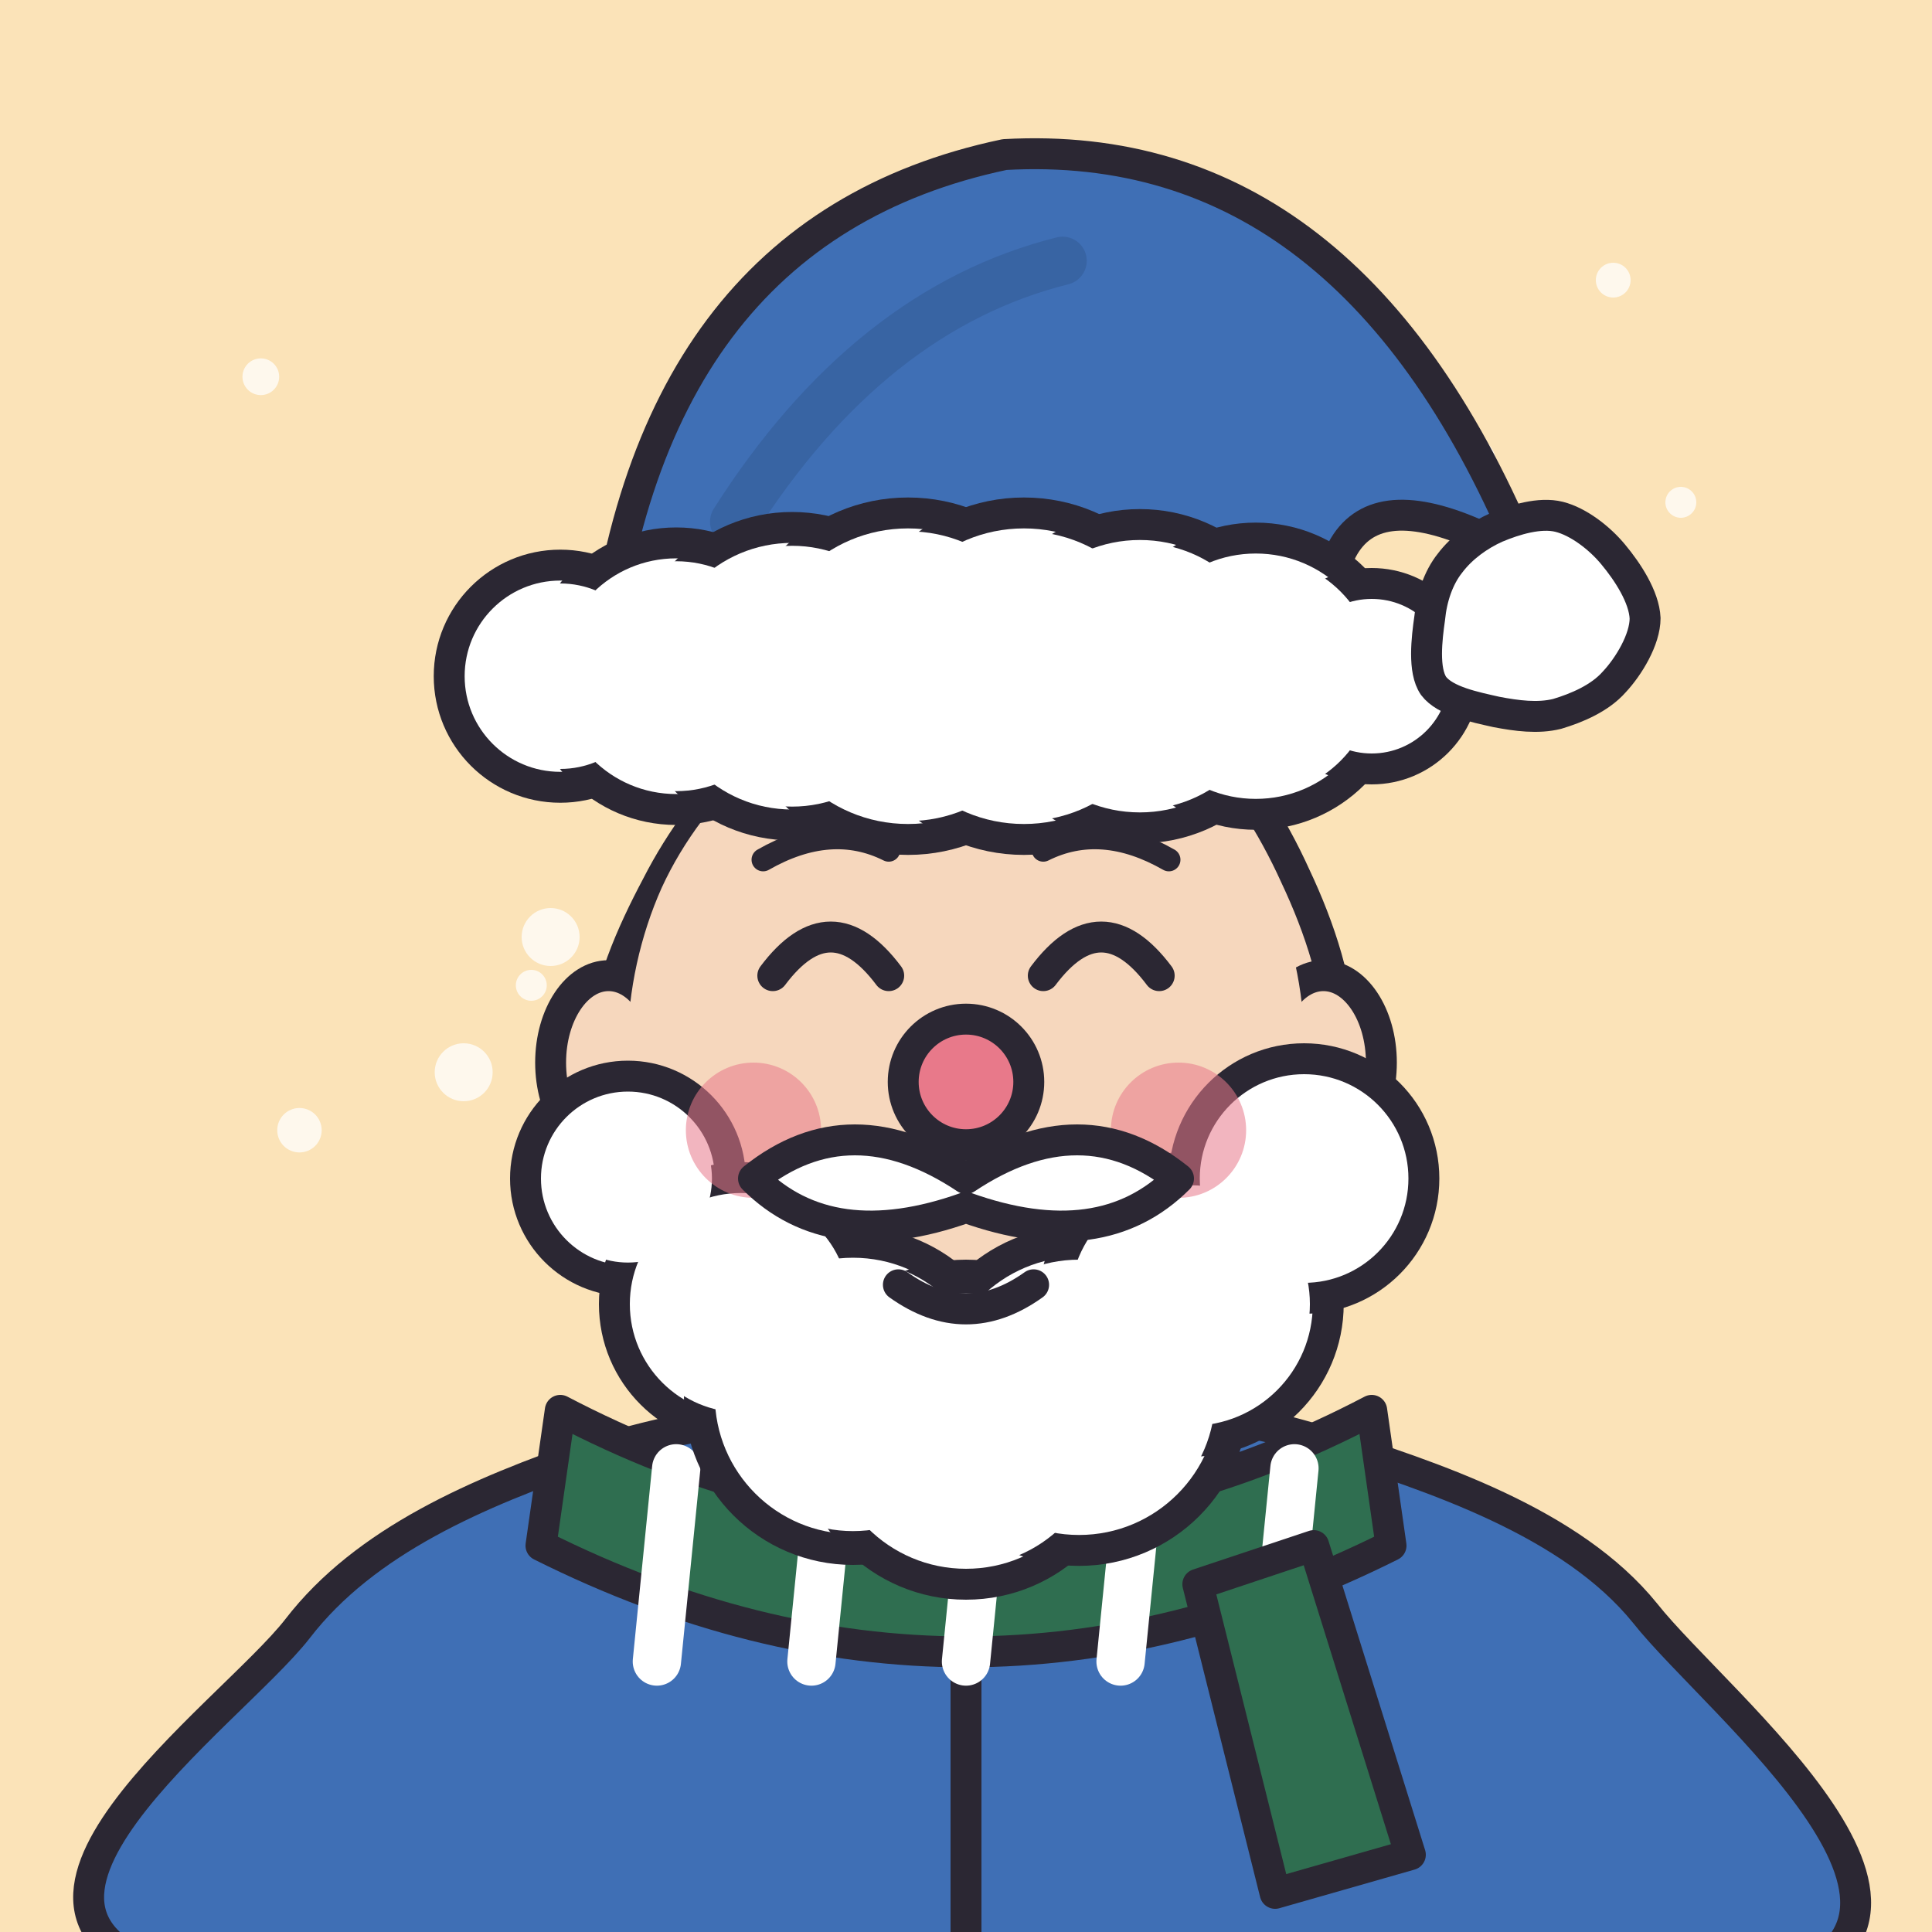
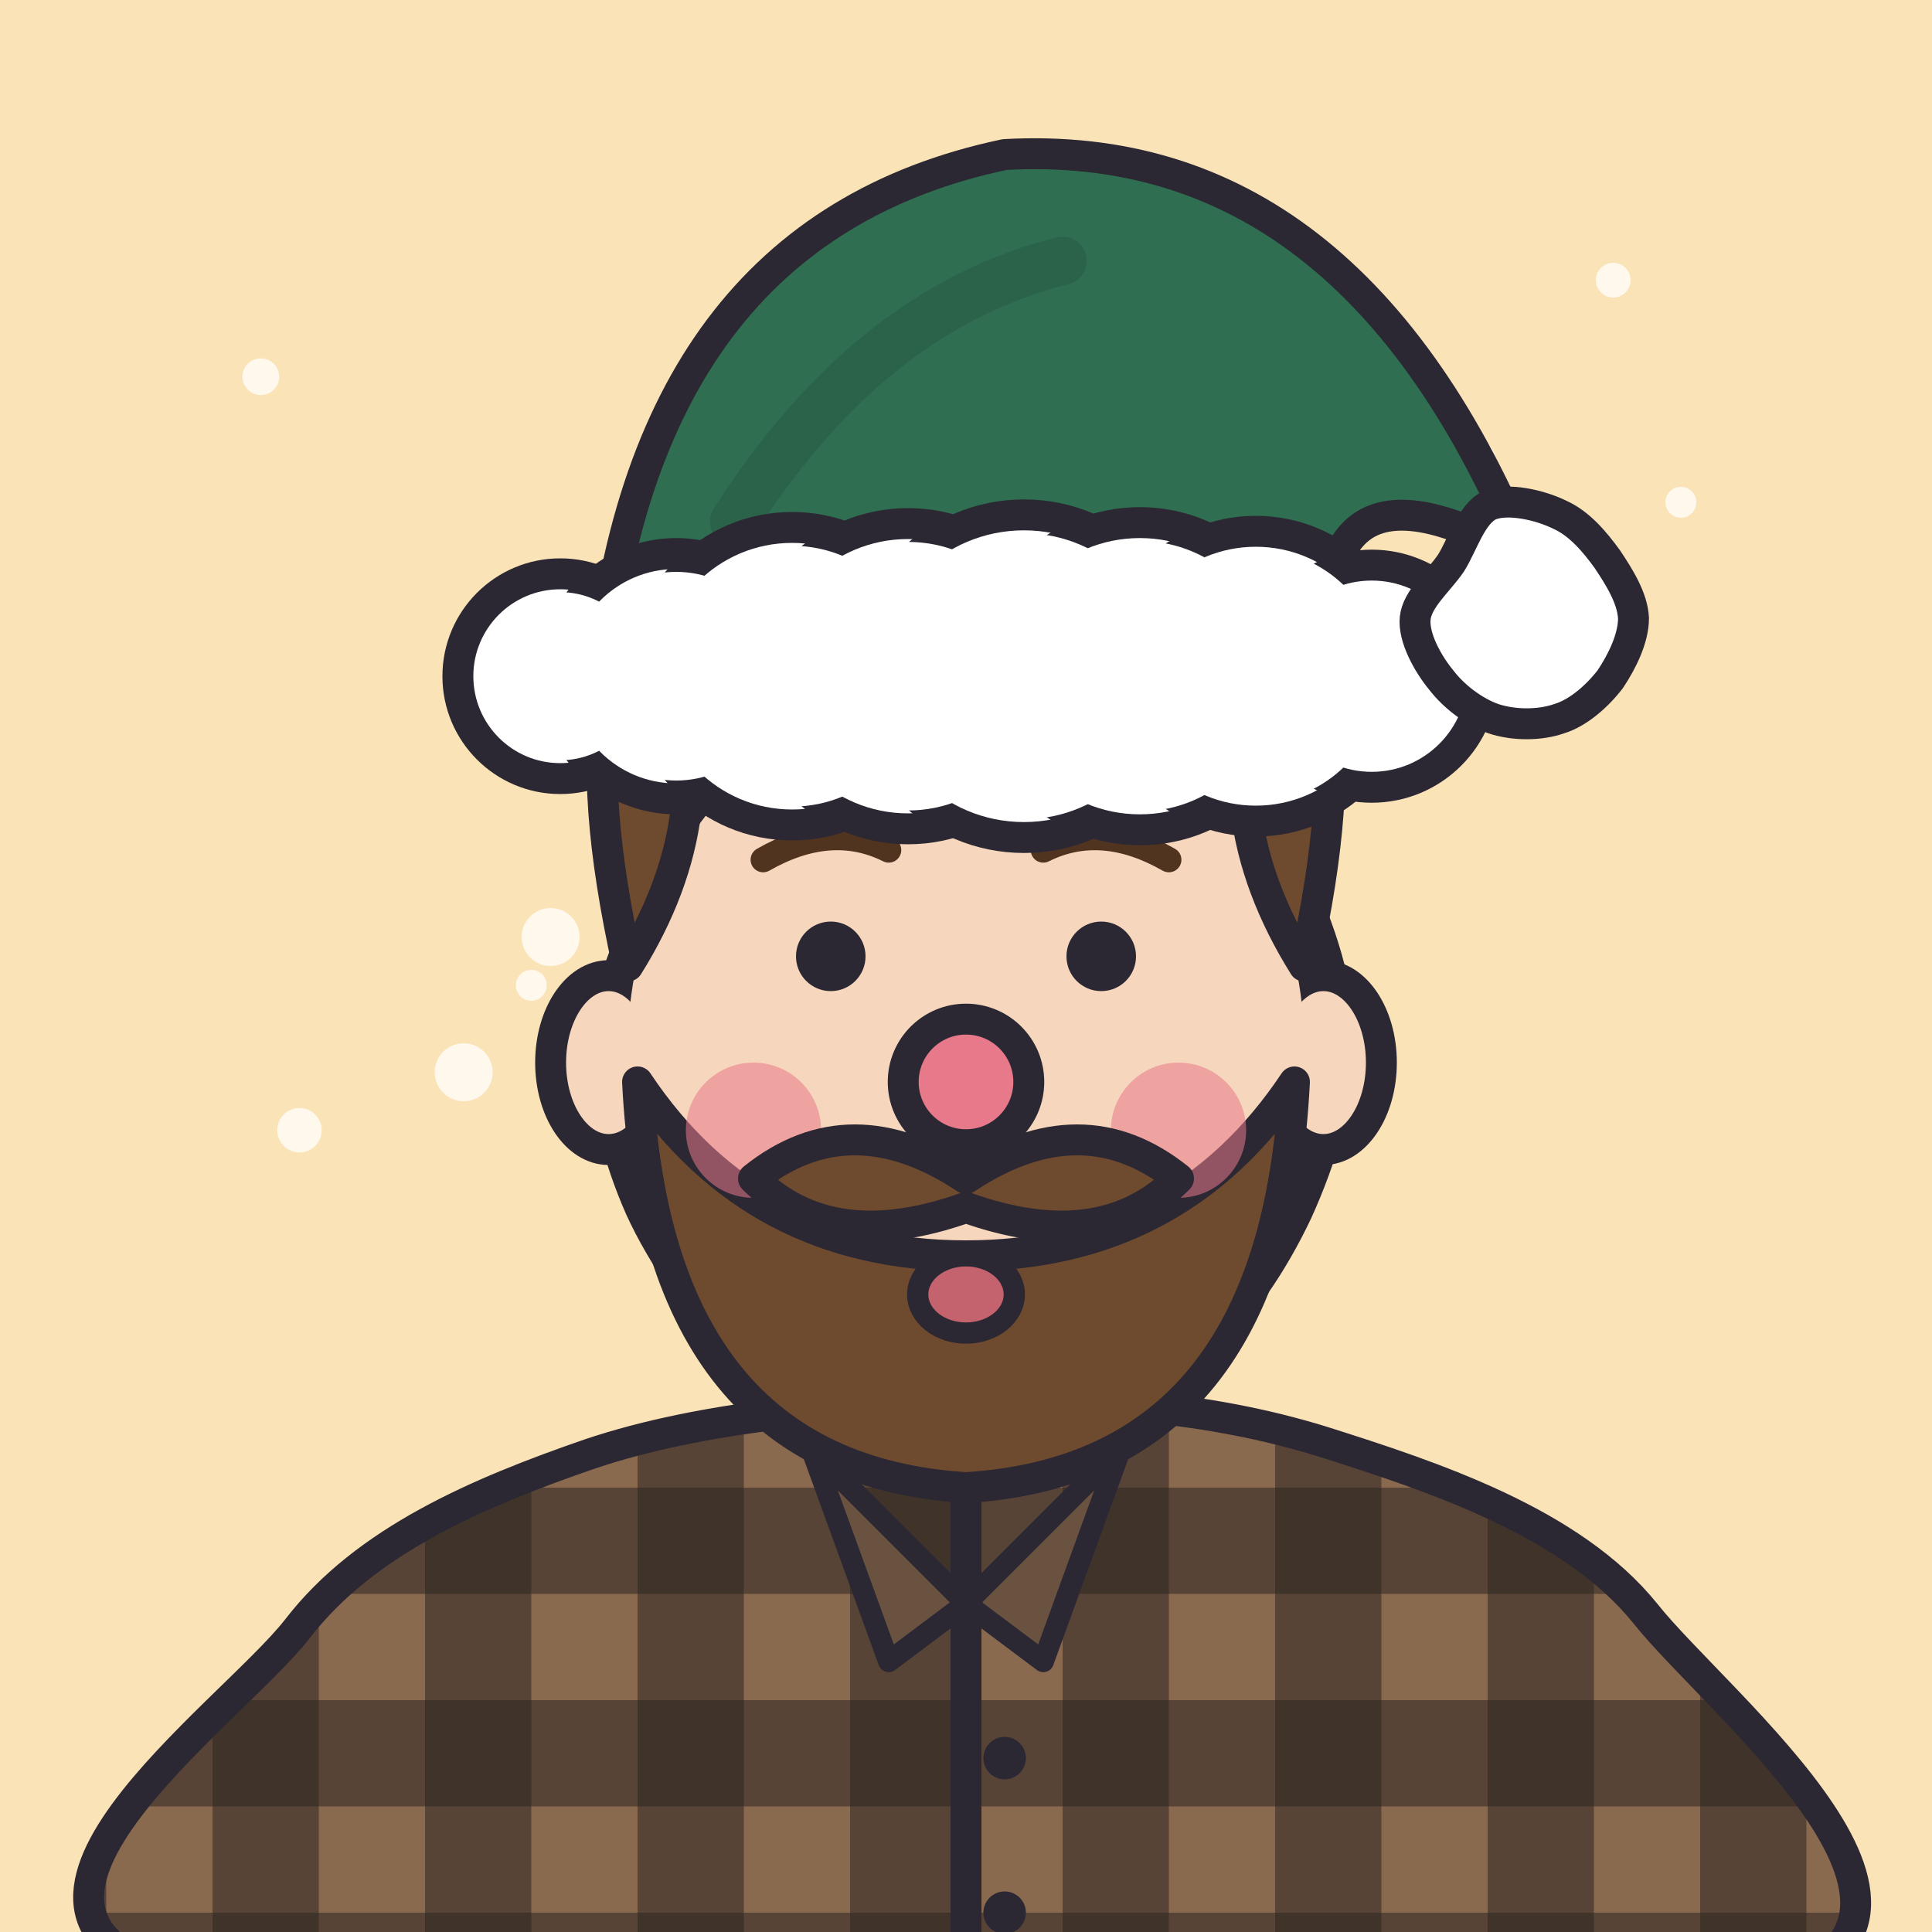
<svg xmlns="http://www.w3.org/2000/svg" viewBox="0 0 200 200" width="400" height="400">
+   <defs>
+     <pattern id="plaid-bart" width="22" height="22" patternUnits="userSpaceOnUse">
+       <rect width="22" height="22" fill="#8a6a4f" />
+       <rect width="11" height="22" fill="#2e2520" opacity=".55" />
+       <rect width="22" height="11" fill="#2e2520" opacity=".55" />
+     </pattern>
+   </defs>
  <rect width="200" height="200" fill="#fbe3b8" />
  <circle cx="136" cy="77" r="2.8" fill="#fff" opacity=".75" />
  <circle cx="55" cy="102" r="1.6" fill="#fff" opacity=".75" />
  <circle cx="109" cy="44" r="2.2" fill="#fff" opacity=".75" />
  <circle cx="31" cy="117" r="2.3" fill="#fff" opacity=".75" />
  <circle cx="27" cy="39" r="1.9" fill="#fff" opacity=".75" />
  <circle cx="174" cy="52" r="1.6" fill="#fff" opacity=".75" />
  <circle cx="131" cy="57" r="1.4" fill="#fff" opacity=".75" />
  <circle cx="57" cy="97" r="3.0" fill="#fff" opacity=".75" />
  <circle cx="79" cy="68" r="1.7" fill="#fff" opacity=".75" />
  <circle cx="111" cy="28" r="1.6" fill="#fff" opacity=".75" />
  <circle cx="152" cy="48" r="2.9" fill="#fff" opacity=".75" />
  <circle cx="167" cy="29" r="1.8" fill="#fff" opacity=".75" />
  <circle cx="48" cy="111" r="3.0" fill="#fff" opacity=".75" />
  <circle cx="110" cy="110" r="2.1" fill="#fff" opacity=".75" />
-   <path d="M19.1 204.8 C-6.1 198.5 23.8 177.6 30.8 168.6 C37.8 159.5 49.5 154.5 61.1 150.5 C72.7 146.6 87.8 145.3 100.4 145.1 C113.0 144.8 125.1 145.6 136.8 149.2 C148.5 152.9 162.7 157.6 170.3 167.0 C177.8 176.5 207.3 199.6 182.1 205.9 C156.9 212.2 44.3 211.0 19.1 204.8Z" fill="#3f6fb5" stroke="#2b2733" stroke-width="3.2" stroke-linecap="round" stroke-linejoin="round" />
+   <path d="M19.1 204.8 C-6.1 198.5 23.8 177.6 30.8 168.6 C37.8 159.5 49.5 154.5 61.1 150.5 C72.7 146.6 87.8 145.3 100.4 145.1 C113.0 144.8 125.1 145.6 136.8 149.2 C148.5 152.9 162.7 157.6 170.3 167.0 C177.8 176.5 207.3 199.6 182.1 205.9 C156.9 212.2 44.3 211.0 19.1 204.8Z" fill="url(#plaid-bart)" stroke="#2b2733" stroke-width="3.2" stroke-linecap="round" stroke-linejoin="round" />
  <path d="M100 150 L100 205" stroke="#2b2733" stroke-width="3.2" stroke-linecap="round" stroke-linejoin="round" fill="none" />
-   <path d="M84 152 Q100 166 116 152" fill="#fff" stroke="#2b2733" stroke-width="3.2" stroke-linecap="round" stroke-linejoin="round" />
-   <path d="M58 146 Q100 168 142 146 L144 160 Q100 182 56 160Z" fill="#2f6e50" stroke="#2b2733" stroke-width="3.2" stroke-linecap="round" stroke-linejoin="round" />
-   <path d="M70 152 L68 172" stroke="#fff" stroke-width="5" stroke-linecap="round" />
-   <path d="M86 152 L84 172" stroke="#fff" stroke-width="5" stroke-linecap="round" />
-   <path d="M102 152 L100 172" stroke="#fff" stroke-width="5" stroke-linecap="round" />
-   <path d="M118 152 L116 172" stroke="#fff" stroke-width="5" stroke-linecap="round" />
-   <path d="M134 152 L132 172" stroke="#fff" stroke-width="5" stroke-linecap="round" />
-   <path d="M124 164 L132 196 L146 192 L136 160Z" fill="#2f6e50" stroke="#2b2733" stroke-width="3.2" stroke-linecap="round" stroke-linejoin="round" />
+   <circle cx="104" cy="166" r="2.2" fill="#2b2733" />
+   <circle cx="104" cy="182" r="2.2" fill="#2b2733" />
+   <circle cx="104" cy="198" r="2.2" fill="#2b2733" />
+   <path d="M84 150 L100 166 L92 172Z M116 150 L100 166 L108 172Z" fill="#6a5240" stroke="#2b2733" stroke-width="2.2" stroke-linecap="round" stroke-linejoin="round" />
  <path d="M138.7 108.0 C138.7 113.8 136.7 120.1 134.3 125.4 C131.8 130.7 128.3 136.0 124.0 139.7 C119.7 143.5 114.1 146.6 108.6 147.9 C103.2 149.2 96.8 149.0 91.4 147.5 C86.1 146.0 80.6 142.9 76.4 139.1 C72.3 135.4 68.7 130.3 66.3 125.1 C64.0 119.9 62.3 113.6 62.5 108.0 C62.8 102.4 65.4 96.6 68.0 91.7 C70.5 86.8 73.8 82.4 77.7 78.6 C81.7 74.8 86.4 70.5 91.5 68.8 C96.6 67.2 103.1 67.4 108.5 68.6 C114.0 69.9 119.8 72.5 124.1 76.2 C128.3 79.9 131.7 85.4 134.1 90.7 C136.6 96.0 138.7 102.2 138.7 108.0Z" fill="#f6d7bd" stroke="#2b2733" stroke-width="3.2" stroke-linecap="round" stroke-linejoin="round" />
  <ellipse cx="63" cy="110" rx="6" ry="9" fill="#f6d7bd" stroke="#2b2733" stroke-width="3.2" stroke-linecap="round" stroke-linejoin="round" />
  <ellipse cx="137" cy="110" rx="6" ry="9" fill="#f6d7bd" stroke="#2b2733" stroke-width="3.2" stroke-linecap="round" stroke-linejoin="round" />
  <path d="M135.0 108.0 C135.0 113.4 133.7 119.2 131.5 124.1 C129.3 128.9 125.8 133.6 121.8 136.9 C117.9 140.3 112.7 142.9 107.8 144.1 C102.9 145.3 97.1 145.3 92.2 144.1 C87.3 142.9 82.1 140.3 78.2 136.9 C74.2 133.6 70.7 128.9 68.5 124.1 C66.3 119.2 65.0 113.4 65.0 108.0 C65.0 102.6 66.3 96.8 68.5 91.9 C70.7 87.1 74.2 82.4 78.2 79.1 C82.1 75.7 87.3 73.1 92.2 71.9 C97.1 70.7 102.9 70.7 107.8 71.9 C112.7 73.1 117.9 75.7 121.8 79.1 C125.8 82.4 129.3 87.1 131.5 91.9 C133.7 96.8 135.0 102.6 135.0 108.0Z" fill="#f6d7bd" />
-   <circle cx="65.0" cy="122.0" r="10.6" fill="#fff" stroke="#2b2733" stroke-width="3.2" stroke-linecap="round" stroke-linejoin="round" />
-   <circle cx="76.7" cy="135.0" r="13.1" fill="#fff" stroke="#2b2733" stroke-width="3.2" stroke-linecap="round" stroke-linejoin="round" />
-   <circle cx="88.3" cy="144.5" r="15.9" fill="#fff" stroke="#2b2733" stroke-width="3.2" stroke-linecap="round" stroke-linejoin="round" />
-   <circle cx="100.0" cy="148.0" r="16.0" fill="#fff" stroke="#2b2733" stroke-width="3.2" stroke-linecap="round" stroke-linejoin="round" />
-   <circle cx="111.7" cy="144.5" r="16.0" fill="#fff" stroke="#2b2733" stroke-width="3.2" stroke-linecap="round" stroke-linejoin="round" />
-   <circle cx="123.3" cy="135.0" r="14.2" fill="#fff" stroke="#2b2733" stroke-width="3.2" stroke-linecap="round" stroke-linejoin="round" />
-   <circle cx="135.0" cy="122.0" r="12.4" fill="#fff" stroke="#2b2733" stroke-width="3.2" stroke-linecap="round" stroke-linejoin="round" />
-   <circle cx="65.0" cy="122.0" r="8.7" fill="#fff" />
-   <circle cx="76.7" cy="135.0" r="11.2" fill="#fff" />
-   <circle cx="88.3" cy="144.5" r="14.0" fill="#fff" />
-   <circle cx="100.0" cy="148.0" r="14.1" fill="#fff" />
-   <circle cx="111.7" cy="144.5" r="14.1" fill="#fff" />
-   <circle cx="123.3" cy="135.0" r="12.3" fill="#fff" />
-   <circle cx="135.0" cy="122.0" r="10.5" fill="#fff" />
+   <path d="M66 112 Q68 152 100 154 Q132 152 134 112 Q122 130 100 130 Q78 130 66 112Z" fill="#6e4a2e" stroke="#2b2733" stroke-width="3.2" stroke-linecap="round" stroke-linejoin="round" />
  <circle cx="78" cy="117" r="7" fill="#e8798a" opacity=".55" />
  <circle cx="122" cy="117" r="7" fill="#e8798a" opacity=".55" />
-   <path d="M100 122 Q88 114 78 122 Q86 130 100 125 Q114 130 122 122 Q112 114 100 122Z" fill="#fff" stroke="#2b2733" stroke-width="3.2" stroke-linecap="round" stroke-linejoin="round" />
-   <path d="M93 133 Q100 138 107 133" fill="none" stroke="#2b2733" stroke-width="3.2" stroke-linecap="round" stroke-linejoin="round" />
+   <path d="M100 122 Q88 114 78 122 Q86 130 100 125 Q114 130 122 122 Q112 114 100 122Z" fill="#6e4a2e" stroke="#2b2733" stroke-width="3.2" stroke-linecap="round" stroke-linejoin="round" />
+   <ellipse cx="100" cy="134" rx="5" ry="4" fill="#c4626e" stroke="#2b2733" stroke-width="2.2" stroke-linecap="round" stroke-linejoin="round" />
  <circle cx="100" cy="112" r="6.5" fill="#e8798a" stroke="#2b2733" stroke-width="3.2" stroke-linecap="round" stroke-linejoin="round" />
-   <path d="M80 101 Q86 93 92 101" fill="none" stroke="#2b2733" stroke-width="3.2" stroke-linecap="round" stroke-linejoin="round" />
-   <path d="M108 101 Q114 93 120 101" fill="none" stroke="#2b2733" stroke-width="3.2" stroke-linecap="round" stroke-linejoin="round" />
-   <path d="M79 89 Q86 85 92 88" fill="none" stroke="#2b2733" stroke-width="2.4" stroke-linecap="round" />
-   <path d="M108 88 Q114 85 121 89" fill="none" stroke="#2b2733" stroke-width="2.4" stroke-linecap="round" />
+   <circle cx="86" cy="99" r="3.6" fill="#2b2733" />
+   <circle cx="114" cy="99" r="3.6" fill="#2b2733" />
+   <path d="M79 89 Q86 85 92 88" fill="none" stroke="#51341f" stroke-width="2.6" stroke-linecap="round" />
+   <path d="M108 88 Q114 85 121 89" fill="none" stroke="#51341f" stroke-width="2.6" stroke-linecap="round" />
+   <path d="M63 72 Q61 82 65 100 Q70 92 71 84 Q73 76 75 72Z" fill="#6e4a2e" stroke="#2b2733" stroke-width="3.2" stroke-linecap="round" stroke-linejoin="round" />
+   <path d="M137 72 Q139 82 135 100 Q130 92 129 84 Q127 76 125 72Z" fill="#6e4a2e" stroke="#2b2733" stroke-width="3.2" stroke-linecap="round" stroke-linejoin="round" />
  <g>
-     <path d="M62 72 Q66 24 104 16 Q140 14 158 58 Q134 44 138 72Z" fill="#3f6fb5" stroke="#2b2733" stroke-width="3.2" stroke-linecap="round" stroke-linejoin="round" />
-     <path d="M76 54 Q90 32 110 27" fill="none" stroke="#2f568f" stroke-width="5" stroke-linecap="round" opacity=".45" />
-     <circle cx="58.0" cy="70.0" r="11.5" fill="#fff" stroke="#2b2733" stroke-width="3.2" stroke-linecap="round" stroke-linejoin="round" />
-     <circle cx="70.0" cy="70.0" r="13.8" fill="#fff" stroke="#2b2733" stroke-width="3.2" stroke-linecap="round" stroke-linejoin="round" />
+     <path d="M62 72 Q66 24 104 16 Q140 14 158 58 Q134 44 138 72Z" fill="#2f6e50" stroke="#2b2733" stroke-width="3.2" stroke-linecap="round" stroke-linejoin="round" />
+     <path d="M76 54 Q90 32 110 27" fill="none" stroke="#245740" stroke-width="5" stroke-linecap="round" opacity=".45" />
+     <circle cx="58.0" cy="70.0" r="10.6" fill="#fff" stroke="#2b2733" stroke-width="3.2" stroke-linecap="round" stroke-linejoin="round" />
+     <circle cx="70.0" cy="70.0" r="12.7" fill="#fff" stroke="#2b2733" stroke-width="3.2" stroke-linecap="round" stroke-linejoin="round" />
    <circle cx="82.0" cy="70.0" r="15.4" fill="#fff" stroke="#2b2733" stroke-width="3.2" stroke-linecap="round" stroke-linejoin="round" />
-     <circle cx="94.0" cy="70.0" r="16.9" fill="#fff" stroke="#2b2733" stroke-width="3.2" stroke-linecap="round" stroke-linejoin="round" />
-     <circle cx="106.0" cy="70.0" r="16.9" fill="#fff" stroke="#2b2733" stroke-width="3.2" stroke-linecap="round" stroke-linejoin="round" />
-     <circle cx="118.0" cy="70.0" r="15.7" fill="#fff" stroke="#2b2733" stroke-width="3.2" stroke-linecap="round" stroke-linejoin="round" />
-     <circle cx="130.0" cy="70.0" r="14.3" fill="#fff" stroke="#2b2733" stroke-width="3.2" stroke-linecap="round" stroke-linejoin="round" />
-     <circle cx="142.0" cy="70.0" r="9.6" fill="#fff" stroke="#2b2733" stroke-width="3.2" stroke-linecap="round" stroke-linejoin="round" />
-     <circle cx="58.0" cy="70.0" r="9.6" fill="#fff" />
-     <circle cx="70.0" cy="70.0" r="11.9" fill="#fff" />
+     <circle cx="94.0" cy="70.0" r="15.8" fill="#fff" stroke="#2b2733" stroke-width="3.2" stroke-linecap="round" stroke-linejoin="round" />
+     <circle cx="106.0" cy="70.0" r="16.7" fill="#fff" stroke="#2b2733" stroke-width="3.2" stroke-linecap="round" stroke-linejoin="round" />
+     <circle cx="118.0" cy="70.0" r="15.9" fill="#fff" stroke="#2b2733" stroke-width="3.2" stroke-linecap="round" stroke-linejoin="round" />
+     <circle cx="130.0" cy="70.0" r="15.0" fill="#fff" stroke="#2b2733" stroke-width="3.2" stroke-linecap="round" stroke-linejoin="round" />
+     <circle cx="142.0" cy="70.0" r="11.5" fill="#fff" stroke="#2b2733" stroke-width="3.2" stroke-linecap="round" stroke-linejoin="round" />
+     <circle cx="58.0" cy="70.0" r="8.7" fill="#fff" />
+     <circle cx="70.0" cy="70.0" r="10.8" fill="#fff" />
    <circle cx="82.0" cy="70.0" r="13.5" fill="#fff" />
-     <circle cx="94.0" cy="70.0" r="15.0" fill="#fff" />
-     <circle cx="106.0" cy="70.0" r="15.0" fill="#fff" />
-     <circle cx="118.0" cy="70.0" r="13.8" fill="#fff" />
-     <circle cx="130.0" cy="70.0" r="12.4" fill="#fff" />
-     <circle cx="142.0" cy="70.0" r="7.7" fill="#fff" />
-     <path d="M170.3 64.0 C170.3 66.2 168.6 69.0 167.1 70.6 C165.6 72.3 163.2 73.3 161.2 73.9 C159.2 74.4 157.0 74.1 154.9 73.7 C152.7 73.2 149.6 72.6 148.4 71.0 C147.3 69.4 147.7 66.1 148.0 64.0 C148.2 61.9 148.9 59.8 150.1 58.3 C151.3 56.7 153.1 55.4 154.9 54.6 C156.8 53.8 159.4 53.0 161.4 53.5 C163.4 54.0 165.6 55.7 167.0 57.4 C168.5 59.2 170.2 61.8 170.3 64.0Z" fill="#fff" stroke="#2b2733" stroke-width="3.2" stroke-linecap="round" stroke-linejoin="round" />
+     <circle cx="94.0" cy="70.0" r="13.9" fill="#fff" />
+     <circle cx="106.0" cy="70.0" r="14.8" fill="#fff" />
+     <circle cx="118.0" cy="70.0" r="14.0" fill="#fff" />
+     <circle cx="130.0" cy="70.0" r="13.1" fill="#fff" />
+     <circle cx="142.0" cy="70.0" r="9.6" fill="#fff" />
+     <path d="M169.1 64.0 C169.1 66.1 167.9 68.5 166.7 70.3 C165.4 72.0 163.4 73.8 161.4 74.4 C159.4 75.1 156.7 75.1 154.6 74.4 C152.6 73.7 150.5 72.1 149.2 70.4 C147.8 68.7 146.3 66.0 146.5 64.0 C146.7 62.0 148.9 60.2 150.2 58.3 C151.4 56.4 152.3 53.2 154.2 52.3 C156.1 51.5 159.5 52.3 161.5 53.3 C163.5 54.2 165.1 56.1 166.4 57.9 C167.6 59.7 169.0 61.9 169.1 64.0Z" fill="#fff" stroke="#2b2733" stroke-width="3.2" stroke-linecap="round" stroke-linejoin="round" />
  </g>
</svg>
